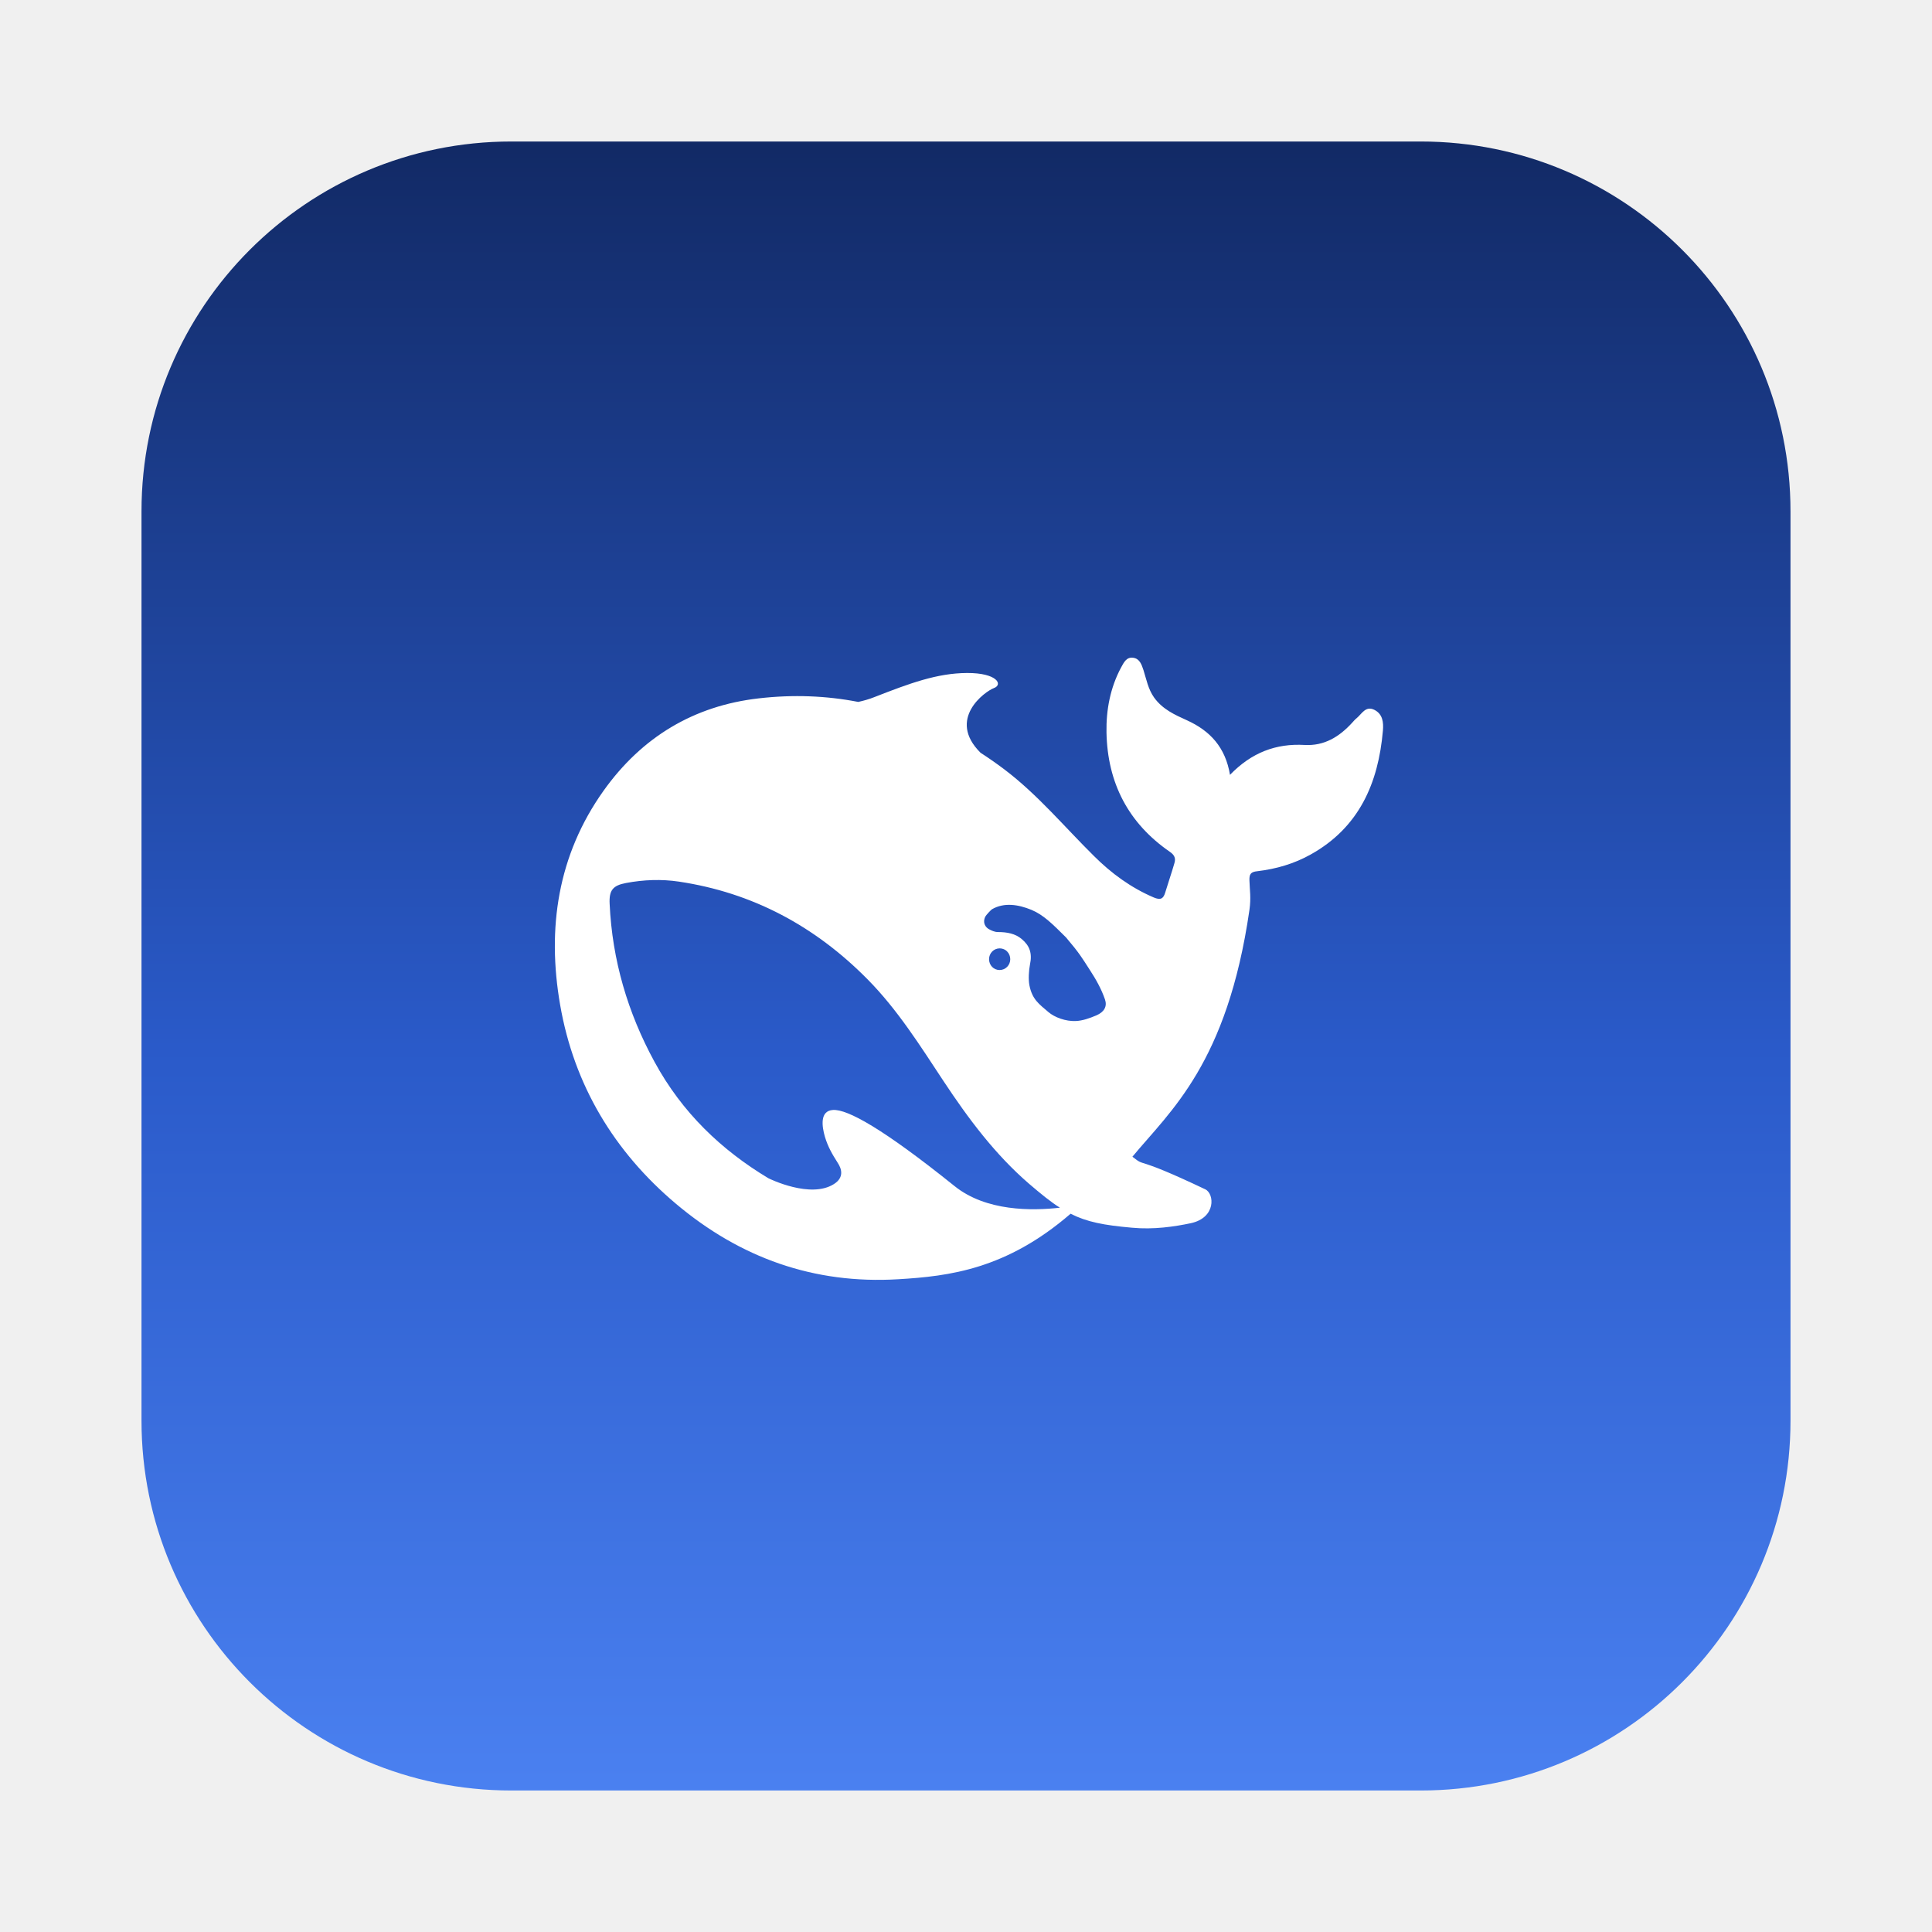
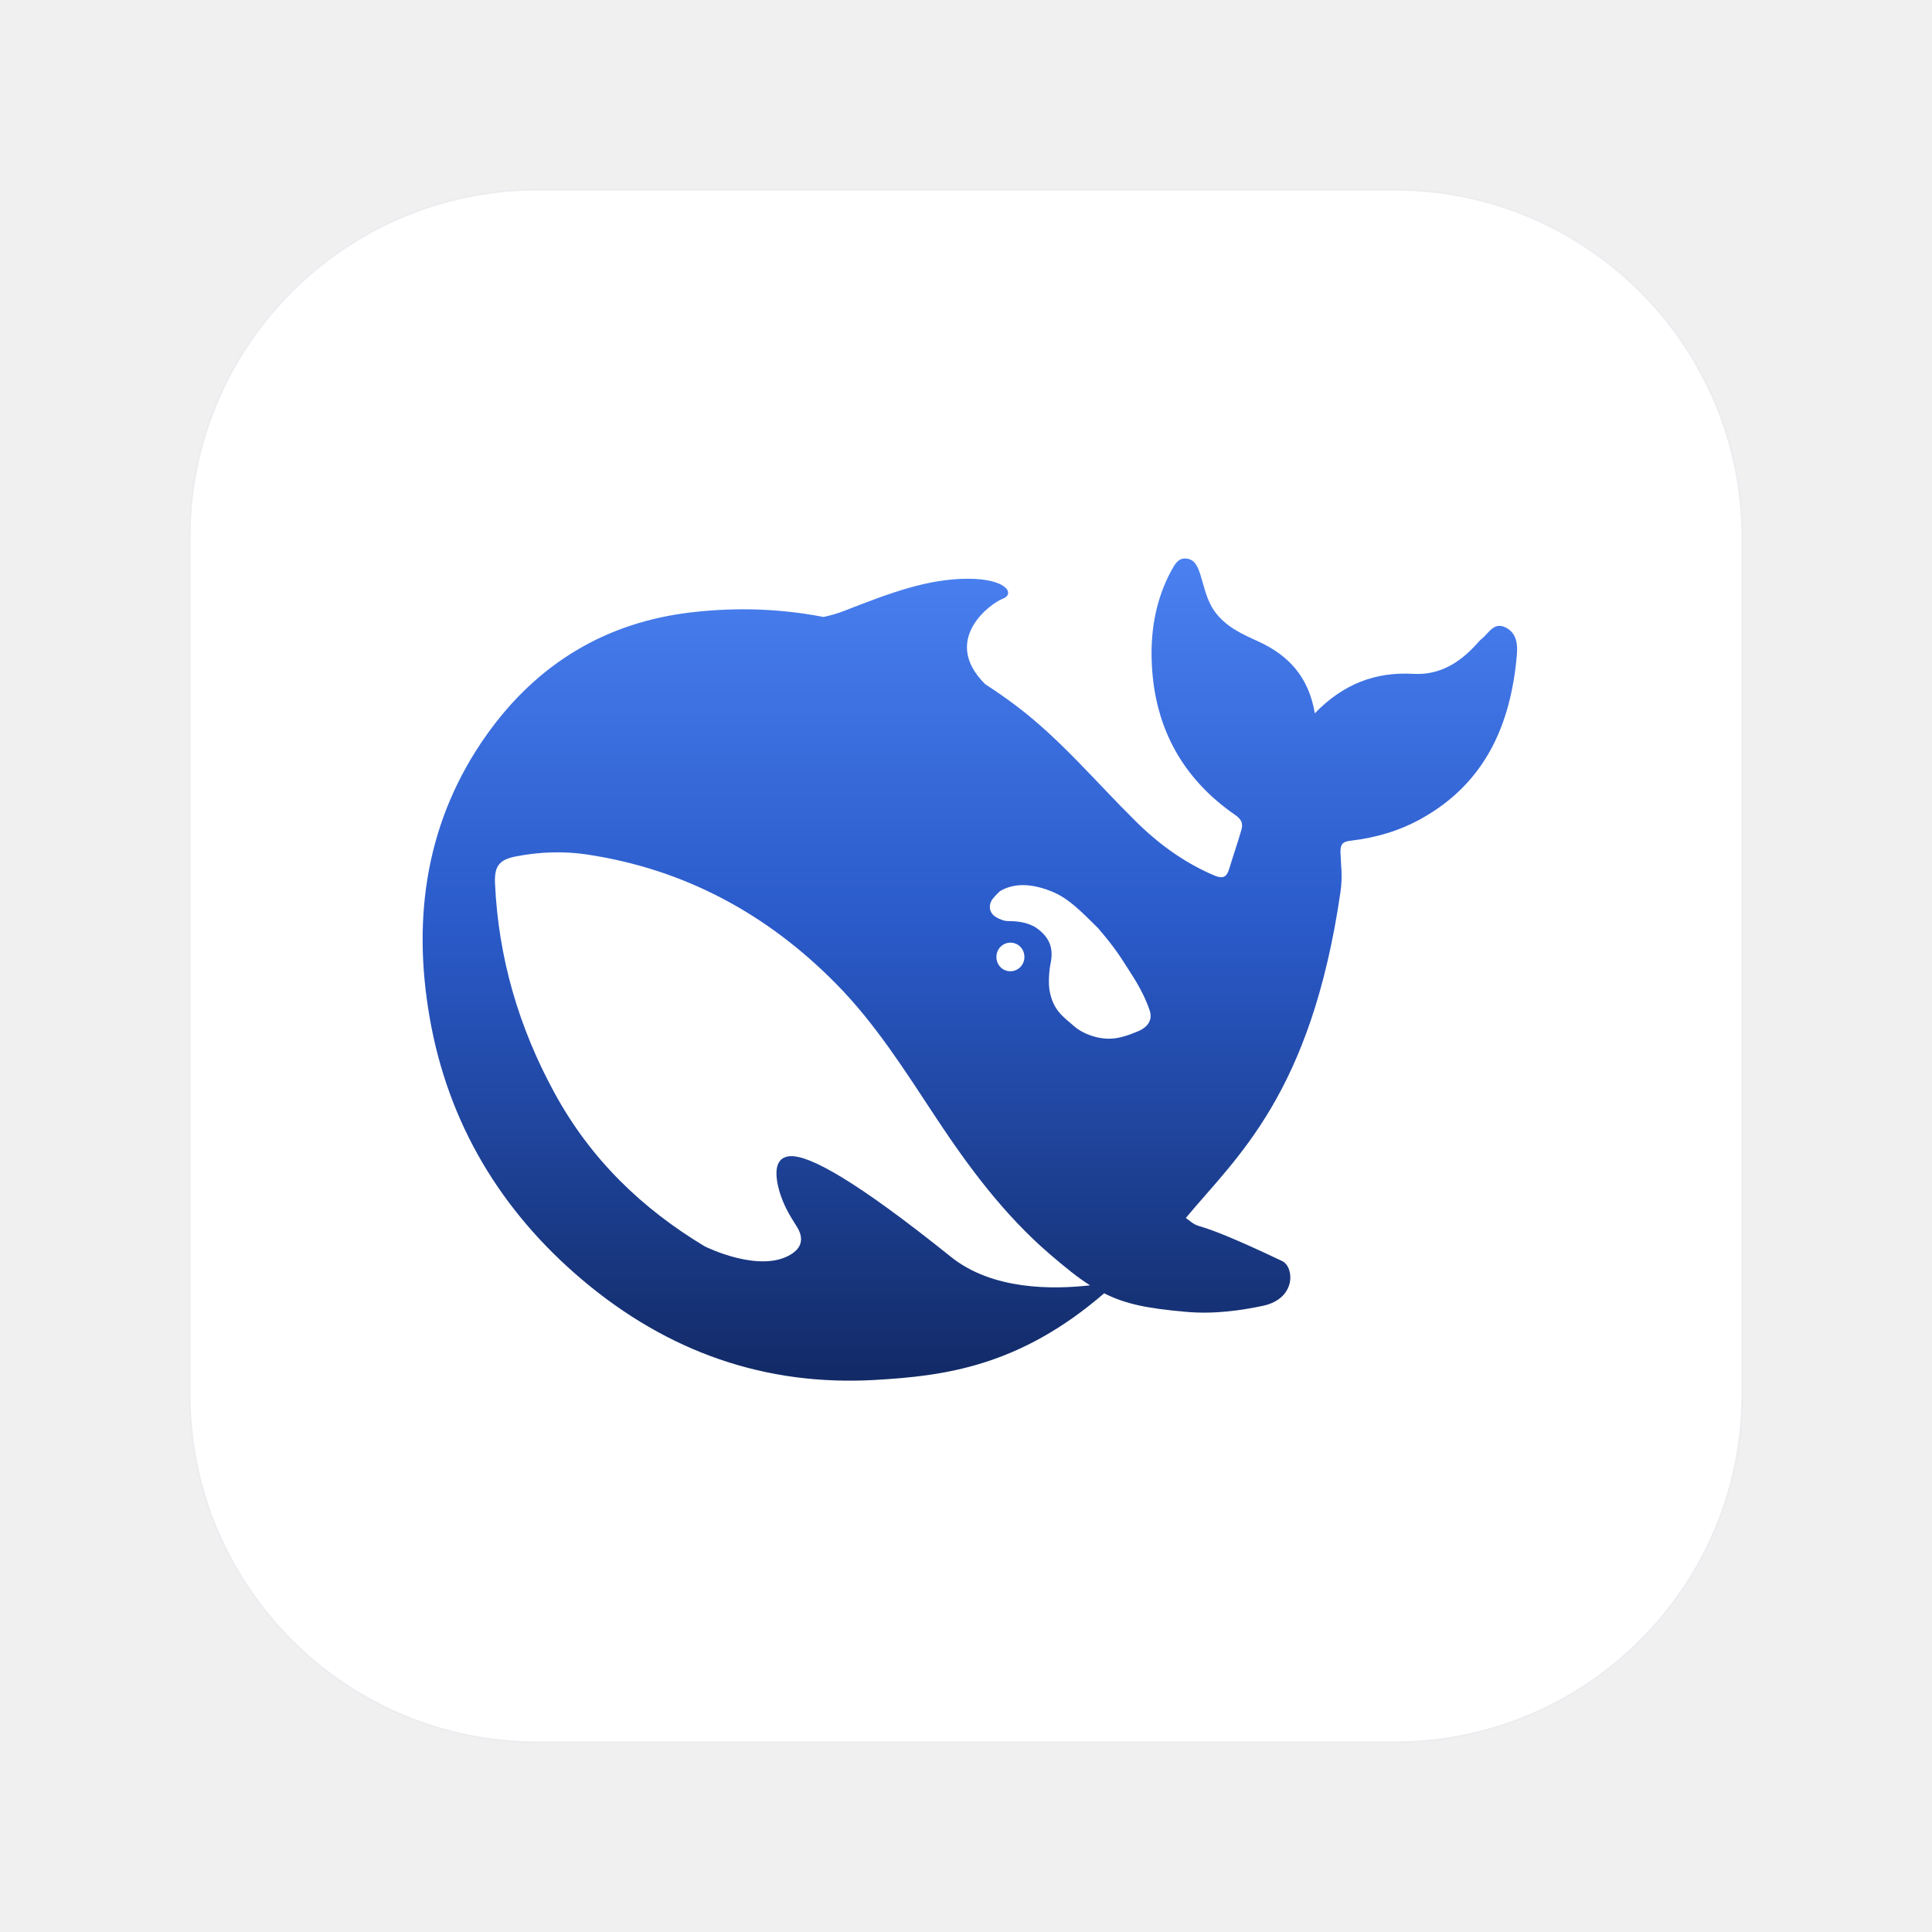
<svg xmlns="http://www.w3.org/2000/svg" width="1024" height="1024" viewBox="0 0 1024 1024">
  <defs>
-     <linearGradient id="bg" x1="0" y1="0" x2="0" y2="1">
-       <stop offset="0" stop-color="#122a66" />
-       <stop offset="0.55" stop-color="#2a5ac9" />
-       <stop offset="1" stop-color="#4a80f0" />
+     <linearGradient id="fg" x1="0" y1="0" x2="0" y2="1">
+       <stop offset="0" stop-color="#4a80f0" />
+       <stop offset="0.45" stop-color="#2a5ac9" />
+       <stop offset="1" stop-color="#122a66" />
    </linearGradient>
  </defs>
-   <rect x="75" y="75" width="874" height="874" rx="196" fill="url(#bg)" />
-   <g transform="translate(285,285) scale(9.081)">
-     <path d="M48.835 10.048C48.323 9.792 48.102 10.28 47.803 10.528C47.701 10.608 47.614 10.712 47.527 10.808C46.779 11.624 45.905 12.16 44.762 12.096C43.092 12 41.666 12.536 40.406 13.84C40.138 12.232 39.248 11.272 37.893 10.656C37.184 10.336 36.467 10.016 35.97 9.32C35.623 8.824 35.529 8.272 35.356 7.728C35.246 7.4 35.135 7.064 34.765 7.008C34.363 6.944 34.206 7.288 34.048 7.576C33.418 8.752 33.173 10.048 33.197 11.36C33.252 14.312 34.474 16.664 36.9 18.336C37.176 18.528 37.247 18.72 37.16 19C36.995 19.576 36.797 20.136 36.624 20.712C36.514 21.08 36.349 21.16 35.962 21C34.631 20.432 33.481 19.592 32.464 18.576C30.739 16.872 29.179 14.992 27.233 13.52C26.776 13.176 26.319 12.856 25.847 12.552C23.862 10.584 26.107 8.968 26.627 8.776C27.17 8.576 26.816 7.888 25.059 7.896C23.302 7.904 21.695 8.504 19.647 9.304C19.348 9.424 19.032 9.512 18.709 9.584C16.85 9.224 14.92 9.144 12.903 9.376C9.106 9.808 6.073 11.64 3.843 14.768C1.165 18.528 0.534 22.8 1.307 27.256C2.118 31.952 4.466 35.84 8.074 38.88C11.816 42.032 16.125 43.576 21.041 43.28C24.027 43.104 27.352 42.696 31.102 39.456C32.047 39.936 33.04 40.128 34.686 40.272C35.955 40.392 37.176 40.208 38.121 40.008C39.602 39.688 39.499 38.288 38.964 38.032C34.623 35.968 35.576 36.808 34.71 36.128C36.916 33.464 40.24 30.696 41.54 21.728C41.643 21.016 41.556 20.568 41.54 19.992C41.532 19.64 41.611 19.504 42.005 19.464C43.092 19.336 44.148 19.032 45.117 18.488C47.929 16.92 49.064 14.344 49.331 11.256C49.371 10.784 49.324 10.296 48.835 10.048ZM24.326 37.84C20.12 34.464 18.079 33.352 17.236 33.4C16.448 33.448 16.59 34.368 16.763 34.968C16.944 35.56 17.181 35.968 17.512 36.488C17.74 36.832 17.898 37.344 17.283 37.728C15.928 38.584 13.573 37.44 13.462 37.384C10.721 35.736 8.428 33.56 6.813 30.584C5.253 27.72 4.348 24.648 4.198 21.368C4.158 20.576 4.387 20.296 5.159 20.152C6.175 19.96 7.223 19.92 8.239 20.072C12.533 20.712 16.189 22.672 19.253 25.776C21.002 27.544 22.325 29.656 23.689 31.72C25.138 33.912 26.698 36 28.683 37.712C29.384 38.312 29.943 38.768 30.479 39.104C28.864 39.288 26.17 39.328 24.326 37.84ZM26.343 24.6C26.343 24.248 26.619 23.968 26.966 23.968C27.044 23.968 27.115 23.984 27.178 24.008C27.265 24.04 27.344 24.088 27.407 24.16C27.517 24.272 27.58 24.432 27.58 24.6C27.58 24.952 27.304 25.232 26.957 25.232C26.611 25.232 26.343 24.952 26.343 24.6ZM32.606 27.88C32.205 28.048 31.803 28.192 31.416 28.208C30.818 28.24 30.164 27.992 29.81 27.688C29.258 27.216 28.864 26.952 28.699 26.128C28.628 25.776 28.668 25.232 28.73 24.92C28.872 24.248 28.714 23.816 28.25 23.424C27.872 23.104 27.391 23.016 26.863 23.016C26.666 23.016 26.485 22.928 26.351 22.856C26.13 22.744 25.949 22.464 26.123 22.12C26.178 22.008 26.446 21.736 26.509 21.688C27.226 21.272 28.053 21.408 28.817 21.72C29.526 22.016 30.061 22.56 30.834 23.328C31.622 24.256 31.763 24.512 32.212 25.208C32.567 25.752 32.89 26.312 33.11 26.952C33.245 27.352 33.071 27.68 32.606 27.88Z" fill="#ffffff" />
+   <rect x="100" y="100" width="824" height="824" rx="185" fill="#fff" />
+   <rect x="100.5" y="100.5" width="823" height="823" rx="184.5" fill="none" stroke="#0f1e4a" stroke-opacity="0.08" />
+   <g transform="translate(212,212) scale(12)">
+     <path d="M48.835 10.048C48.323 9.792 48.102 10.28 47.803 10.528C47.701 10.608 47.614 10.712 47.527 10.808C46.779 11.624 45.905 12.16 44.762 12.096C43.092 12 41.666 12.536 40.406 13.84C40.138 12.232 39.248 11.272 37.893 10.656C37.184 10.336 36.467 10.016 35.97 9.32C35.623 8.824 35.529 8.272 35.356 7.728C35.246 7.4 35.135 7.064 34.765 7.008C34.363 6.944 34.206 7.288 34.048 7.576C33.418 8.752 33.173 10.048 33.197 11.36C33.252 14.312 34.474 16.664 36.9 18.336C37.176 18.528 37.247 18.72 37.16 19C36.995 19.576 36.797 20.136 36.624 20.712C36.514 21.08 36.349 21.16 35.962 21C34.631 20.432 33.481 19.592 32.464 18.576C30.739 16.872 29.179 14.992 27.233 13.52C26.776 13.176 26.319 12.856 25.847 12.552C23.862 10.584 26.107 8.968 26.627 8.776C27.17 8.576 26.816 7.888 25.059 7.896C23.302 7.904 21.695 8.504 19.647 9.304C19.348 9.424 19.032 9.512 18.709 9.584C16.85 9.224 14.92 9.144 12.903 9.376C9.106 9.808 6.073 11.64 3.843 14.768C1.165 18.528 0.534 22.8 1.307 27.256C2.118 31.952 4.466 35.84 8.074 38.88C11.816 42.032 16.125 43.576 21.041 43.28C24.027 43.104 27.352 42.696 31.102 39.456C32.047 39.936 33.04 40.128 34.686 40.272C35.955 40.392 37.176 40.208 38.121 40.008C39.602 39.688 39.499 38.288 38.964 38.032C34.623 35.968 35.576 36.808 34.71 36.128C36.916 33.464 40.24 30.696 41.54 21.728C41.643 21.016 41.556 20.568 41.54 19.992C41.532 19.64 41.611 19.504 42.005 19.464C43.092 19.336 44.148 19.032 45.117 18.488C47.929 16.92 49.064 14.344 49.331 11.256C49.371 10.784 49.324 10.296 48.835 10.048ZM24.326 37.84C20.12 34.464 18.079 33.352 17.236 33.4C16.448 33.448 16.59 34.368 16.763 34.968C16.944 35.56 17.181 35.968 17.512 36.488C17.74 36.832 17.898 37.344 17.283 37.728C15.928 38.584 13.573 37.44 13.462 37.384C10.721 35.736 8.428 33.56 6.813 30.584C5.253 27.72 4.348 24.648 4.198 21.368C4.158 20.576 4.387 20.296 5.159 20.152C6.175 19.96 7.223 19.92 8.239 20.072C12.533 20.712 16.189 22.672 19.253 25.776C21.002 27.544 22.325 29.656 23.689 31.72C25.138 33.912 26.698 36 28.683 37.712C29.384 38.312 29.943 38.768 30.479 39.104C28.864 39.288 26.17 39.328 24.326 37.84ZM26.343 24.6C26.343 24.248 26.619 23.968 26.966 23.968C27.044 23.968 27.115 23.984 27.178 24.008C27.265 24.04 27.344 24.088 27.407 24.16C27.517 24.272 27.58 24.432 27.58 24.6C27.58 24.952 27.304 25.232 26.957 25.232C26.611 25.232 26.343 24.952 26.343 24.6ZM32.606 27.88C32.205 28.048 31.803 28.192 31.416 28.208C30.818 28.24 30.164 27.992 29.81 27.688C29.258 27.216 28.864 26.952 28.699 26.128C28.628 25.776 28.668 25.232 28.73 24.92C28.872 24.248 28.714 23.816 28.25 23.424C27.872 23.104 27.391 23.016 26.863 23.016C26.666 23.016 26.485 22.928 26.351 22.856C26.13 22.744 25.949 22.464 26.123 22.12C26.178 22.008 26.446 21.736 26.509 21.688C27.226 21.272 28.053 21.408 28.817 21.72C29.526 22.016 30.061 22.56 30.834 23.328C31.622 24.256 31.763 24.512 32.212 25.208C32.567 25.752 32.89 26.312 33.11 26.952C33.245 27.352 33.071 27.68 32.606 27.88Z" fill="url(#fg)" />
  </g>
</svg>
